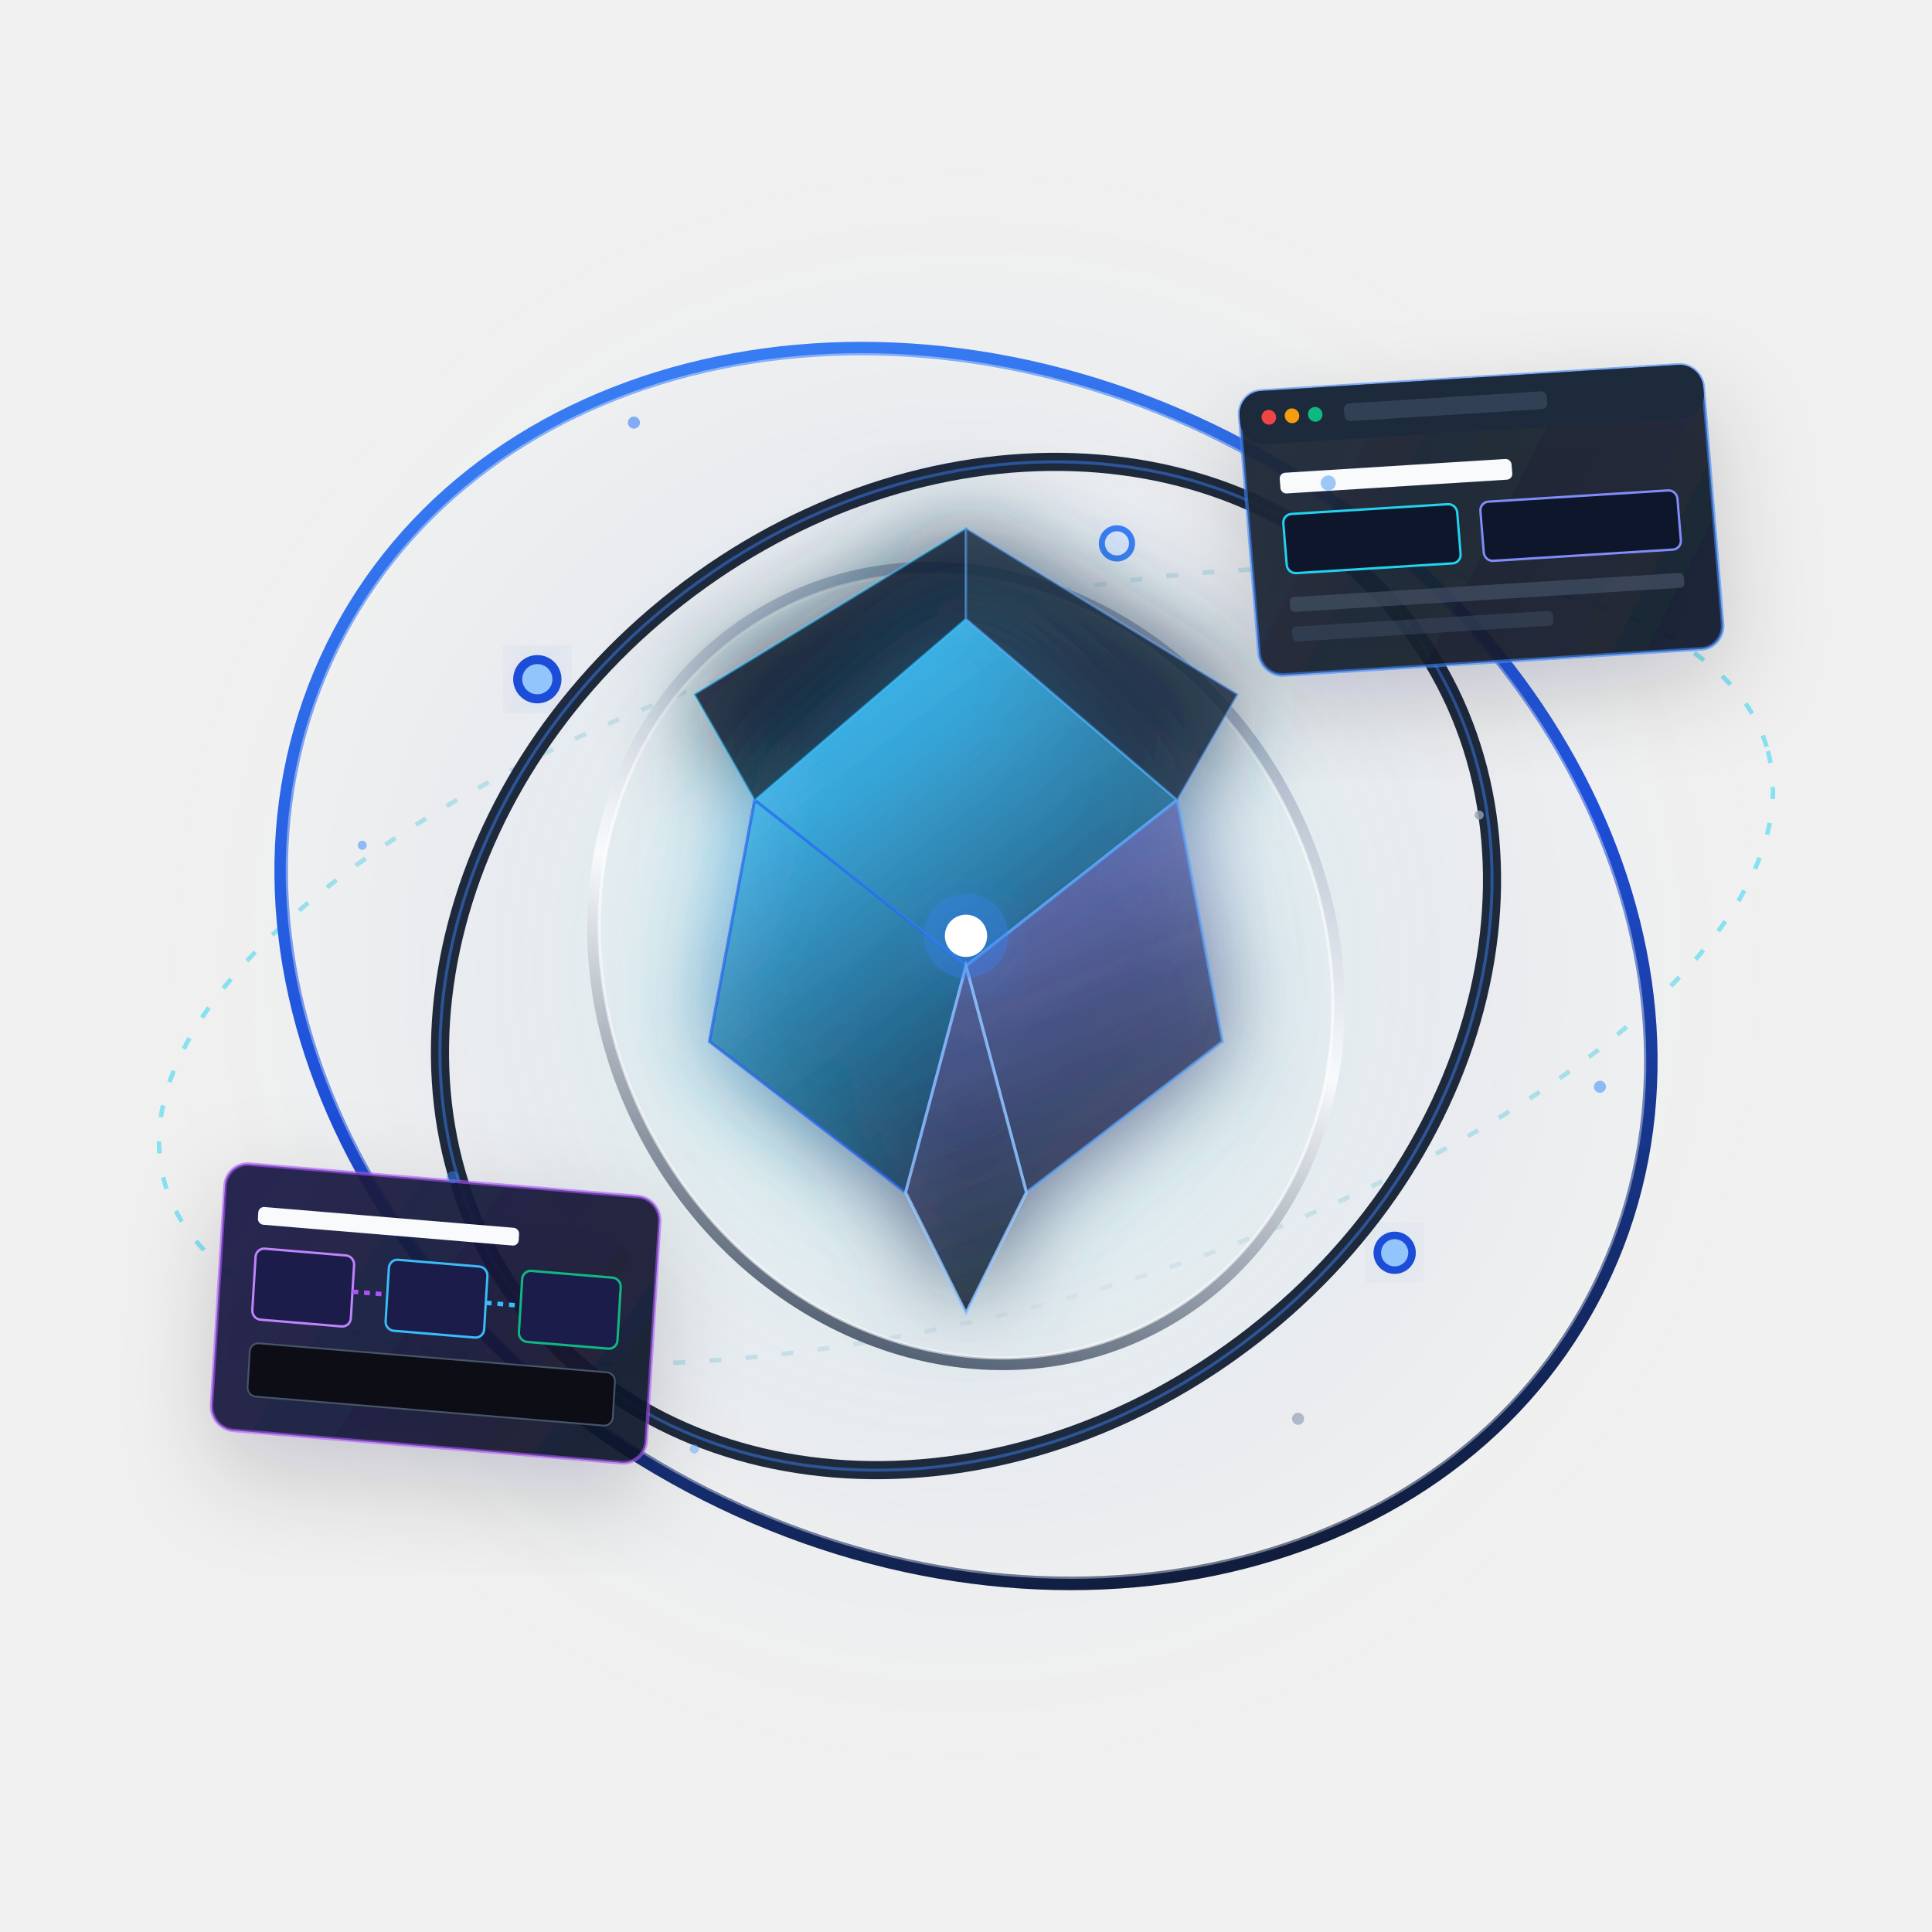
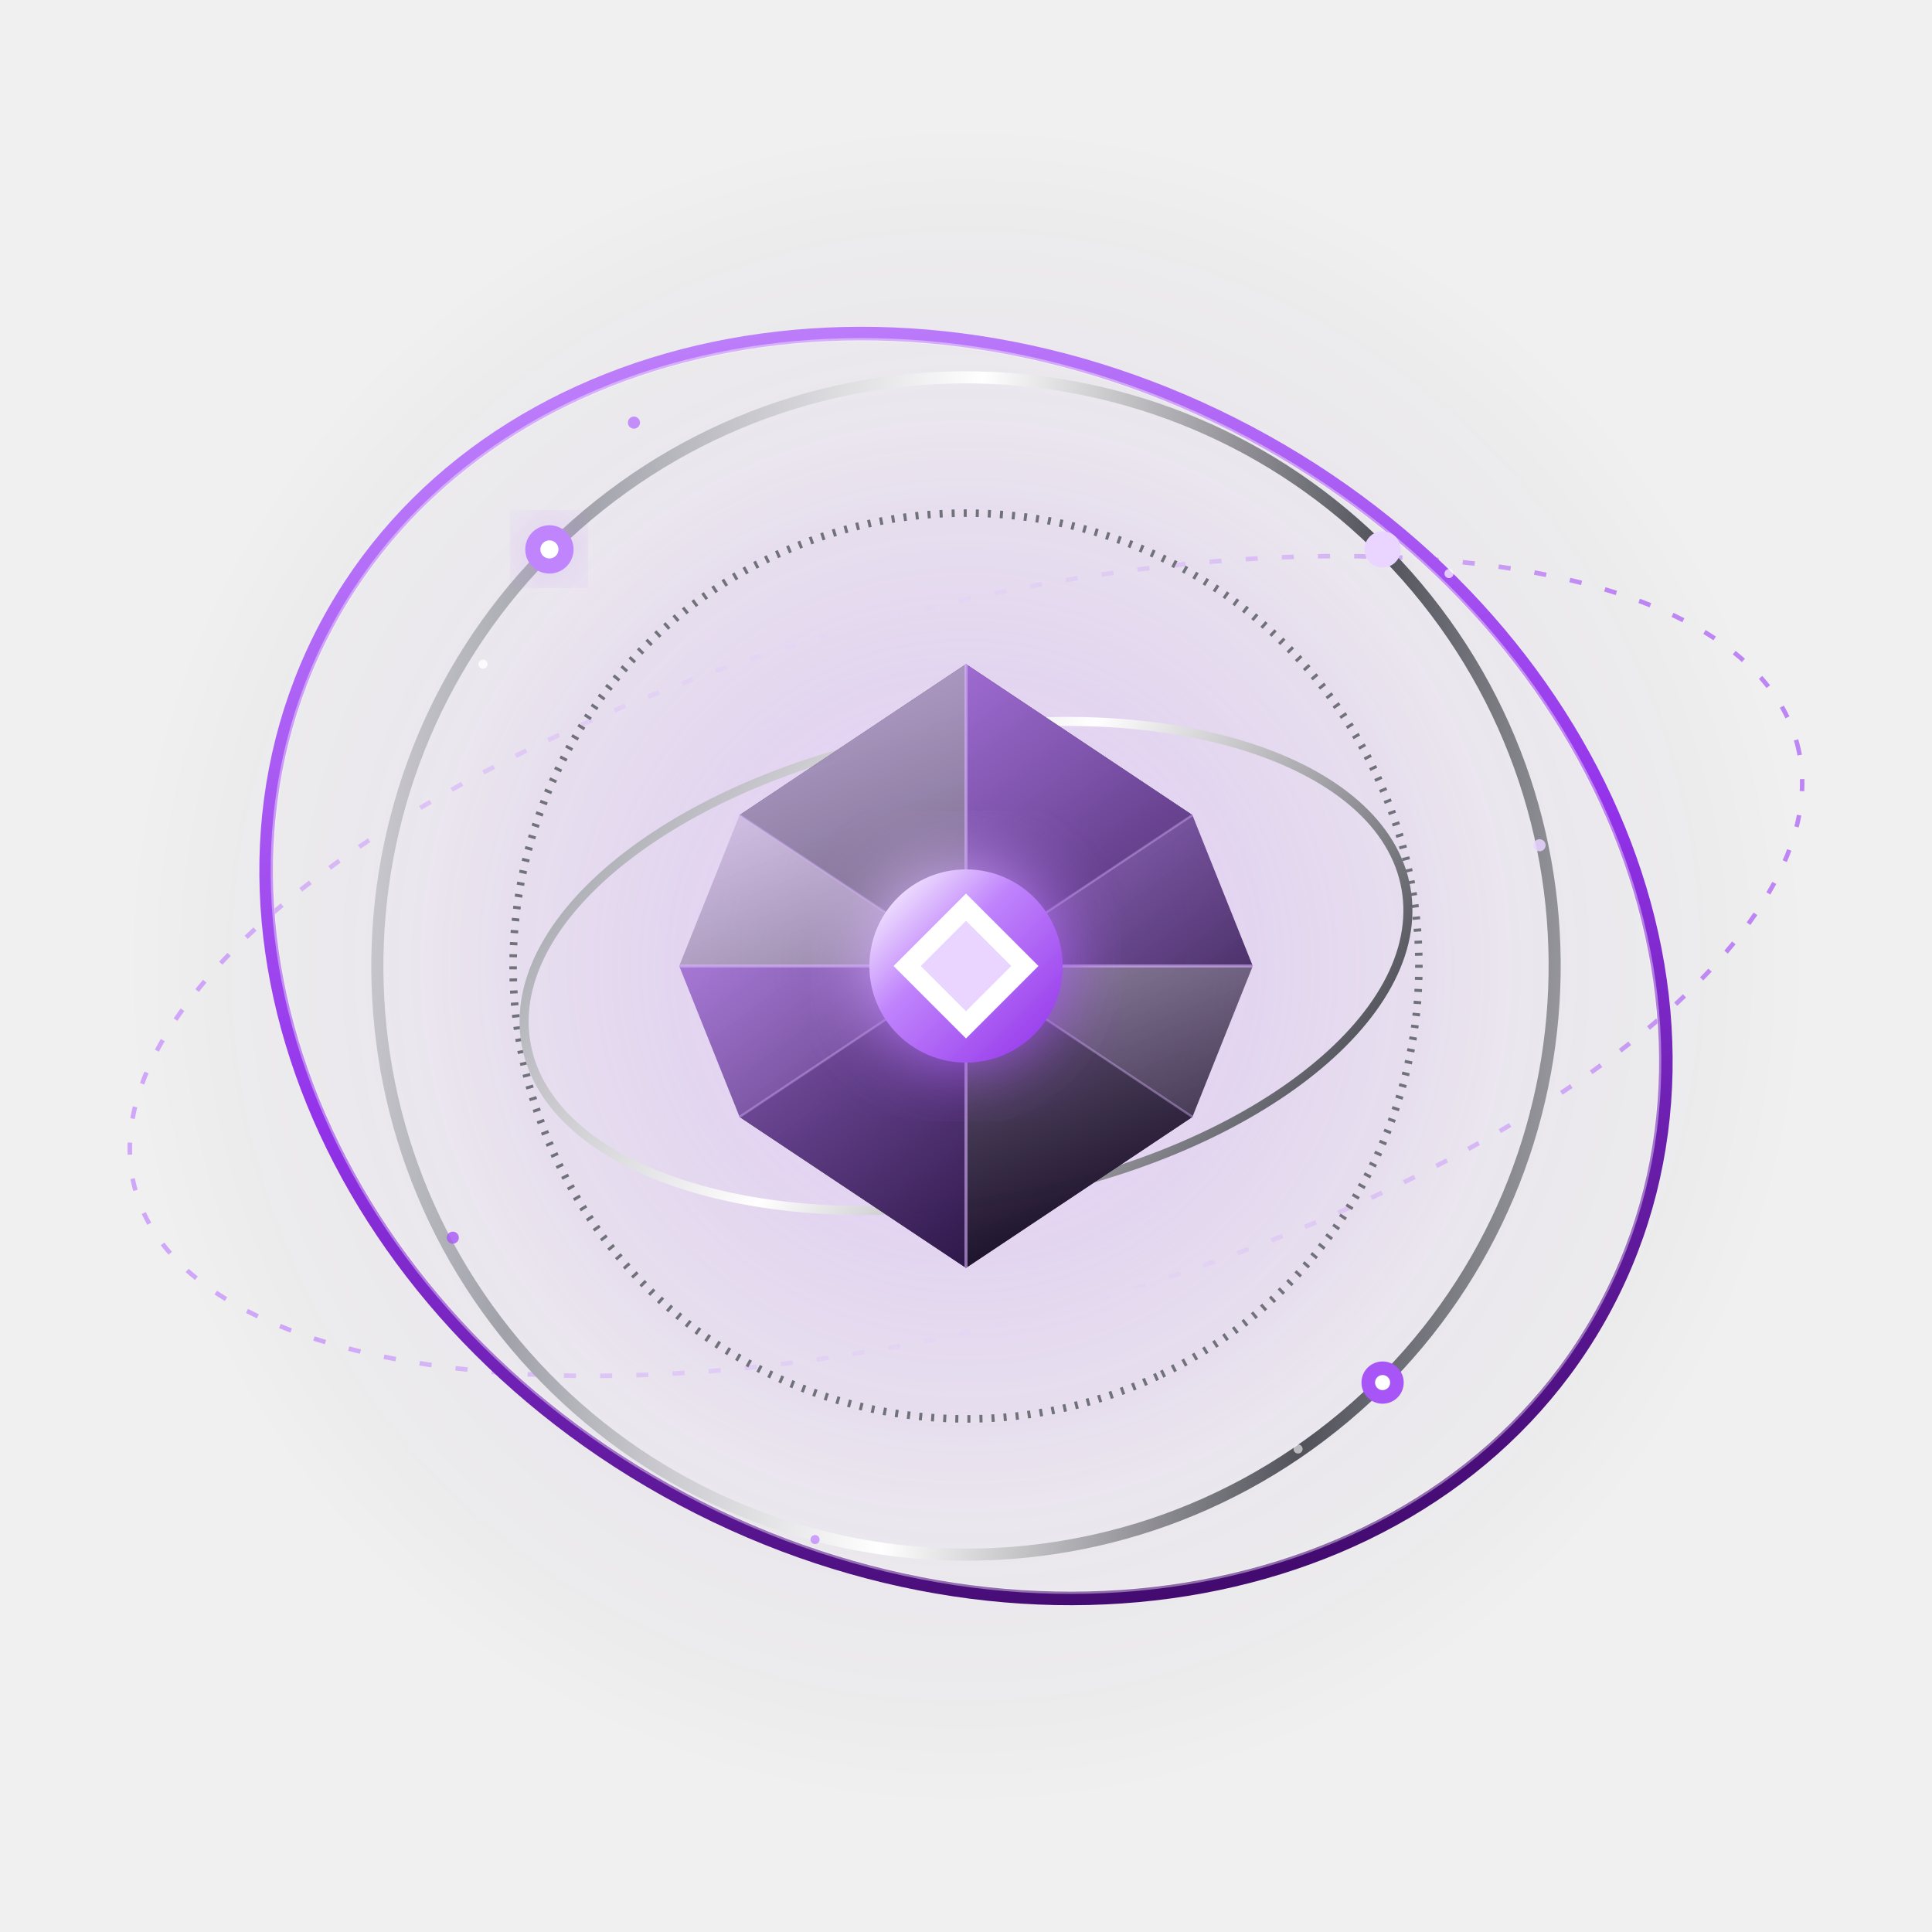
<svg xmlns="http://www.w3.org/2000/svg" width="640" height="640" viewBox="0 0 640 640" fill="none">
  <defs>
-     <filter id="glow" x="-20%" y="-20%" width="140%" height="140%">
-       <feGaussianBlur stdDeviation="16" result="blur" />
-       <feComposite in="SourceGraphic" in2="blur" operator="over" />
-     </filter>
-     <filter id="panelShadow" x="-20%" y="-20%" width="140%" height="140%">
-       <feDropShadow dx="0" dy="12" stdDeviation="16" flood-color="#0F172A" flood-opacity="0.18" />
-     </filter>
    <radialGradient id="ambientGlow" cx="50%" cy="50%" r="50%">
-       <stop offset="0%" stop-color="#6366F1" stop-opacity="0.14" />
-       <stop offset="35%" stop-color="#22D3EE" stop-opacity="0.08" />
-       <stop offset="70%" stop-color="#1D4ED8" stop-opacity="0.02" />
-       <stop offset="100%" stop-color="#FFFFFF" stop-opacity="0" />
+       <stop offset="0%" stop-color="#C084FC" stop-opacity="0.32" />
+       <stop offset="30%" stop-color="#A855F7" stop-opacity="0.18" />
+       <stop offset="65%" stop-color="#7E22CE" stop-opacity="0.05" />
+       <stop offset="100%" stop-color="#050507" stop-opacity="0" />
    </radialGradient>
    <linearGradient id="chromeRing" x1="120" y1="120" x2="520" y2="520" gradientUnits="userSpaceOnUse">
      <stop offset="0%" stop-color="#FFFFFF" />
-       <stop offset="25%" stop-color="#94A3B8" />
-       <stop offset="50%" stop-color="#F8FAFC" />
-       <stop offset="75%" stop-color="#475569" />
-       <stop offset="100%" stop-color="#E2E8F0" />
+       <stop offset="25%" stop-color="#A1A1AA" />
+       <stop offset="48%" stop-color="#FFFFFF" />
+       <stop offset="72%" stop-color="#52525B" />
+       <stop offset="100%" stop-color="#E4E4E7" />
    </linearGradient>
-     <linearGradient id="cobaltRing" x1="160" y1="140" x2="480" y2="500" gradientUnits="userSpaceOnUse">
-       <stop offset="0%" stop-color="#3B82F6" />
-       <stop offset="50%" stop-color="#1D4ED8" />
-       <stop offset="100%" stop-color="#0F172A" />
+     <linearGradient id="violetRing" x1="160" y1="140" x2="480" y2="500" gradientUnits="userSpaceOnUse">
+       <stop offset="0%" stop-color="#C084FC" />
+       <stop offset="50%" stop-color="#9333EA" />
+       <stop offset="100%" stop-color="#3B0764" />
    </linearGradient>
-     <linearGradient id="slateHalo" x1="80" y1="320" x2="560" y2="320" gradientUnits="userSpaceOnUse">
-       <stop offset="0%" stop-color="#22D3EE" stop-opacity="0.6" />
-       <stop offset="50%" stop-color="#94A3B8" stop-opacity="0.1" />
-       <stop offset="100%" stop-color="#22D3EE" stop-opacity="0.6" />
+     <linearGradient id="haloGrad" x1="80" y1="320" x2="560" y2="320" gradientUnits="userSpaceOnUse">
+       <stop offset="0%" stop-color="#C084FC" stop-opacity="0.8" />
+       <stop offset="50%" stop-color="#E9D5FF" stop-opacity="0.2" />
+       <stop offset="100%" stop-color="#A855F7" stop-opacity="0.8" />
    </linearGradient>
    <linearGradient id="crystalFacet1" x1="260" y1="240" x2="380" y2="400" gradientUnits="userSpaceOnUse">
-       <stop offset="0%" stop-color="#38BDF8" stop-opacity="0.75" />
-       <stop offset="100%" stop-color="#0F172A" stop-opacity="0.95" />
+       <stop offset="0%" stop-color="#C084FC" stop-opacity="0.85" />
+       <stop offset="100%" stop-color="#1E0B36" stop-opacity="0.95" />
    </linearGradient>
    <linearGradient id="crystalFacet2" x1="280" y1="220" x2="360" y2="420" gradientUnits="userSpaceOnUse">
-       <stop offset="0%" stop-color="#818CF8" stop-opacity="0.65" />
-       <stop offset="100%" stop-color="#1E293B" stop-opacity="0.9" />
+       <stop offset="0%" stop-color="#E9D5FF" stop-opacity="0.7" />
+       <stop offset="100%" stop-color="#0F051D" stop-opacity="0.9" />
    </linearGradient>
-     <linearGradient id="panelGrad1" x1="0" y1="0" x2="160" y2="100" gradientUnits="userSpaceOnUse">
-       <stop offset="0%" stop-color="#1E293B" stop-opacity="0.95" />
-       <stop offset="100%" stop-color="#0F172A" stop-opacity="0.92" />
+     <linearGradient id="singularityCore" x1="290" y1="290" x2="350" y2="350" gradientUnits="userSpaceOnUse">
+       <stop offset="0%" stop-color="#FFFFFF" />
+       <stop offset="40%" stop-color="#C084FC" />
+       <stop offset="100%" stop-color="#9333EA" />
    </linearGradient>
-     <linearGradient id="panelGrad2" x1="0" y1="0" x2="150" y2="90" gradientUnits="userSpaceOnUse">
-       <stop offset="0%" stop-color="#1E1B4B" stop-opacity="0.95" />
-       <stop offset="100%" stop-color="#0F172A" stop-opacity="0.92" />
-     </linearGradient>
+     <filter id="coreGlow" x="-30%" y="-30%" width="160%" height="160%">
+       <feGaussianBlur stdDeviation="12" result="blur" />
+       <feComposite in="SourceGraphic" in2="blur" operator="over" />
+     </filter>
  </defs>
-   <circle cx="320" cy="320" r="270" fill="url(#ambientGlow)" />
-   <ellipse cx="320" cy="320" rx="275" ry="115" stroke="url(#slateHalo)" stroke-width="1.5" stroke-dasharray="4 8" transform="rotate(-15 320 320)" opacity="0.85" />
-   <ellipse cx="320" cy="320" rx="235" ry="195" stroke="url(#cobaltRing)" stroke-width="4.5" transform="rotate(28 320 320)" />
-   <ellipse cx="320" cy="320" rx="233" ry="193" stroke="#FFFFFF" stroke-width="1" stroke-opacity="0.4" transform="rotate(28 320 320)" />
-   <ellipse cx="320" cy="320" rx="185" ry="155" stroke="#1E293B" stroke-width="6" transform="rotate(-38 320 320)" />
-   <ellipse cx="320" cy="320" rx="185" ry="155" stroke="#3B82F6" stroke-width="1" stroke-opacity="0.5" transform="rotate(-38 320 320)" />
-   <circle cx="178" cy="225" r="8" fill="#1D4ED8" filter="url(#glow)" />
-   <circle cx="178" cy="225" r="5" fill="#93C5FD" />
-   <circle cx="462" cy="415" r="7" fill="#1D4ED8" filter="url(#glow)" />
-   <circle cx="462" cy="415" r="4.5" fill="#93C5FD" />
-   <circle cx="370" cy="180" r="6" fill="#3B82F6" filter="url(#glow)" />
-   <circle cx="370" cy="180" r="4" fill="#DBEAFE" />
-   <ellipse cx="320" cy="320" rx="135" ry="120" stroke="url(#chromeRing)" stroke-width="4" transform="rotate(62 320 320)" />
-   <ellipse cx="320" cy="320" rx="133" ry="118" stroke="#FFFFFF" stroke-width="1" stroke-opacity="0.6" transform="rotate(62 320 320)" />
-   <g filter="url(#glow)">
-     <polygon points="320,205 390,265 320,320 250,265" fill="url(#crystalFacet1)" stroke="#38BDF8" stroke-width="1" stroke-opacity="0.8" />
-     <polygon points="320,320 390,265 405,345 340,395" fill="url(#crystalFacet2)" stroke="#60A5FA" stroke-width="1" stroke-opacity="0.7" />
-     <polygon points="320,320 250,265 235,345 300,395" fill="url(#crystalFacet1)" stroke="#2563EB" stroke-width="1" stroke-opacity="0.7" />
-     <polygon points="320,320 340,395 320,435 300,395" fill="url(#crystalFacet2)" stroke="#93C5FD" stroke-width="1" stroke-opacity="0.8" />
-     <polygon points="250,265 320,205 320,175 230,230" fill="#0F172A" fill-opacity="0.8" stroke="#38BDF8" stroke-width="0.8" stroke-opacity="0.5" />
-     <polygon points="390,265 320,205 320,175 410,230" fill="#1E293B" fill-opacity="0.8" stroke="#60A5FA" stroke-width="0.8" stroke-opacity="0.5" />
-   </g>
-   <circle cx="320" cy="310" r="14" fill="#3B82F6" fill-opacity="0.35" filter="url(#glow)" />
-   <circle cx="320" cy="310" r="7" fill="#FFFFFF" />
-   <g transform="matrix(0.96, -0.06, 0.08, 0.98, 410, 130)" filter="url(#panelShadow)">
-     <rect x="0" y="0" width="160" height="96" rx="8" fill="url(#panelGrad1)" stroke="#3B82F6" stroke-width="1.2" stroke-opacity="0.6" />
-     <rect x="0" y="0" width="160" height="18" rx="8" fill="#1E293B" />
-     <circle cx="10" cy="9" r="2.5" fill="#EF4444" />
-     <circle cx="18" cy="9" r="2.5" fill="#F59E0B" />
-     <circle cx="26" cy="9" r="2.5" fill="#10B981" />
-     <rect x="36" y="6" width="70" height="6" rx="2" fill="#334155" />
-     <rect x="12" y="28" width="80" height="7" rx="2" fill="#F8FAFC" />
-     <rect x="12" y="42" width="60" height="20" rx="3" fill="#0F172A" stroke="#22D3EE" stroke-width="0.8" />
-     <rect x="80" y="42" width="68" height="20" rx="3" fill="#0F172A" stroke="#818CF8" stroke-width="0.8" />
-     <rect x="12" y="70" width="136" height="5" rx="1.5" fill="#475569" opacity="0.6" />
-     <rect x="12" y="80" width="90" height="5" rx="1.5" fill="#475569" opacity="0.4" />
-   </g>
-   <g transform="matrix(0.96, 0.08, -0.06, 0.98, 75, 385)" filter="url(#panelShadow)">
-     <rect x="0" y="0" width="150" height="90" rx="8" fill="url(#panelGrad2)" stroke="#A855F7" stroke-width="1.2" stroke-opacity="0.6" />
-     <rect x="12" y="14" width="90" height="6" rx="2" fill="#F8FAFC" />
-     <rect x="12" y="28" width="34" height="24" rx="3" fill="#1E1B4B" stroke="#C084FC" stroke-width="0.8" />
-     <line x1="46" y1="40" x2="58" y2="40" stroke="#A855F7" stroke-width="1.5" stroke-dasharray="2 2" />
-     <rect x="58" y="28" width="34" height="24" rx="3" fill="#1E1B4B" stroke="#38BDF8" stroke-width="0.8" />
-     <line x1="92" y1="40" x2="104" y2="40" stroke="#38BDF8" stroke-width="1.5" stroke-dasharray="2 2" />
-     <rect x="104" y="28" width="34" height="24" rx="3" fill="#1E1B4B" stroke="#10B981" stroke-width="0.8" />
-     <rect x="12" y="60" width="126" height="18" rx="3" fill="#090714" stroke="#475569" stroke-width="0.6" />
-   </g>
-   <circle cx="210" cy="140" r="2" fill="#3B82F6" opacity="0.6" />
-   <circle cx="440" cy="160" r="2.5" fill="#60A5FA" opacity="0.6" />
-   <circle cx="490" cy="270" r="1.5" fill="#94A3B8" opacity="0.8" />
-   <circle cx="150" cy="390" r="2" fill="#3B82F6" opacity="0.5" />
-   <circle cx="230" cy="480" r="1.5" fill="#60A5FA" opacity="0.5" />
-   <circle cx="430" cy="470" r="2" fill="#94A3B8" opacity="0.7" />
-   <circle cx="120" cy="280" r="1.5" fill="#3B82F6" opacity="0.5" />
-   <circle cx="530" cy="360" r="2" fill="#60A5FA" opacity="0.7" />
+   <circle cx="320" cy="320" r="280" fill="url(#ambientGlow)" />
+   <ellipse cx="320" cy="320" rx="285" ry="118" stroke="url(#haloGrad)" stroke-width="1.5" stroke-dasharray="4 8" transform="rotate(-15 320 320)" opacity="0.85" />
+   <ellipse cx="320" cy="320" rx="240" ry="200" stroke="url(#violetRing)" stroke-width="4.5" transform="rotate(28 320 320)" />
+   <ellipse cx="320" cy="320" rx="238" ry="198" stroke="#FFFFFF" stroke-width="1" stroke-opacity="0.4" transform="rotate(28 320 320)" />
+   <ellipse cx="320" cy="320" rx="195" ry="195" stroke="url(#chromeRing)" stroke-width="4" transform="rotate(-40 320 320)" />
+   <circle cx="182" cy="182" r="8" fill="#C084FC" filter="url(#coreGlow)" />
+   <circle cx="182" cy="182" r="3" fill="#FFFFFF" />
+   <circle cx="458" cy="458" r="7" fill="#A855F7" />
+   <circle cx="458" cy="458" r="2.5" fill="#FFFFFF" />
+   <circle cx="458" cy="182" r="6" fill="#E9D5FF" />
+   <ellipse cx="320" cy="320" rx="150" ry="150" stroke="#71717A" stroke-width="2.5" stroke-dasharray="1 3" transform="rotate(65 320 320)" />
+   <ellipse cx="320" cy="320" rx="148" ry="78" stroke="url(#chromeRing)" stroke-width="3" transform="rotate(-10 320 320)" />
+   <circle cx="160" cy="220" r="1.5" fill="#FFFFFF" opacity="0.8" />
+   <circle cx="210" cy="140" r="2" fill="#C084FC" opacity="0.9" />
+   <circle cx="480" cy="190" r="1.5" fill="#FFFFFF" opacity="0.7" />
+   <circle cx="510" cy="280" r="2" fill="#E9D5FF" opacity="0.85" />
+   <circle cx="430" cy="480" r="1.5" fill="#FFFFFF" opacity="0.6" />
+   <circle cx="150" cy="410" r="2" fill="#A855F7" opacity="0.8" />
+   <circle cx="270" cy="510" r="1.5" fill="#C084FC" opacity="0.75" />
+   <polygon points="320,220 395,270 320,320 245,270" fill="#1E0B36" opacity="0.9" />
+   <polygon points="320,420 395,370 320,320 245,370" fill="#0F051D" opacity="0.9" />
+   <polygon points="320,220 395,270 415,320 320,320" fill="url(#crystalFacet1)" />
+   <polygon points="320,220 245,270 225,320 320,320" fill="url(#crystalFacet2)" />
+   <polygon points="320,420 395,370 415,320 320,320" fill="url(#crystalFacet2)" />
+   <polygon points="320,420 245,370 225,320 320,320" fill="url(#crystalFacet1)" />
+   <line x1="320" y1="220" x2="320" y2="420" stroke="#D8B4FE" stroke-width="1" stroke-opacity="0.6" />
+   <line x1="225" y1="320" x2="415" y2="320" stroke="#D8B4FE" stroke-width="1" stroke-opacity="0.6" />
+   <line x1="245" y1="270" x2="395" y2="370" stroke="#D8B4FE" stroke-width="0.75" stroke-opacity="0.4" />
+   <line x1="245" y1="370" x2="395" y2="270" stroke="#D8B4FE" stroke-width="0.75" stroke-opacity="0.4" />
+   <circle cx="320" cy="320" r="32" fill="url(#singularityCore)" filter="url(#coreGlow)" />
+   <polygon points="320,296 344,320 320,344 296,320" fill="#FFFFFF" />
+   <polygon points="320,305 335,320 320,335 305,320" fill="#E9D5FF" />
</svg>
